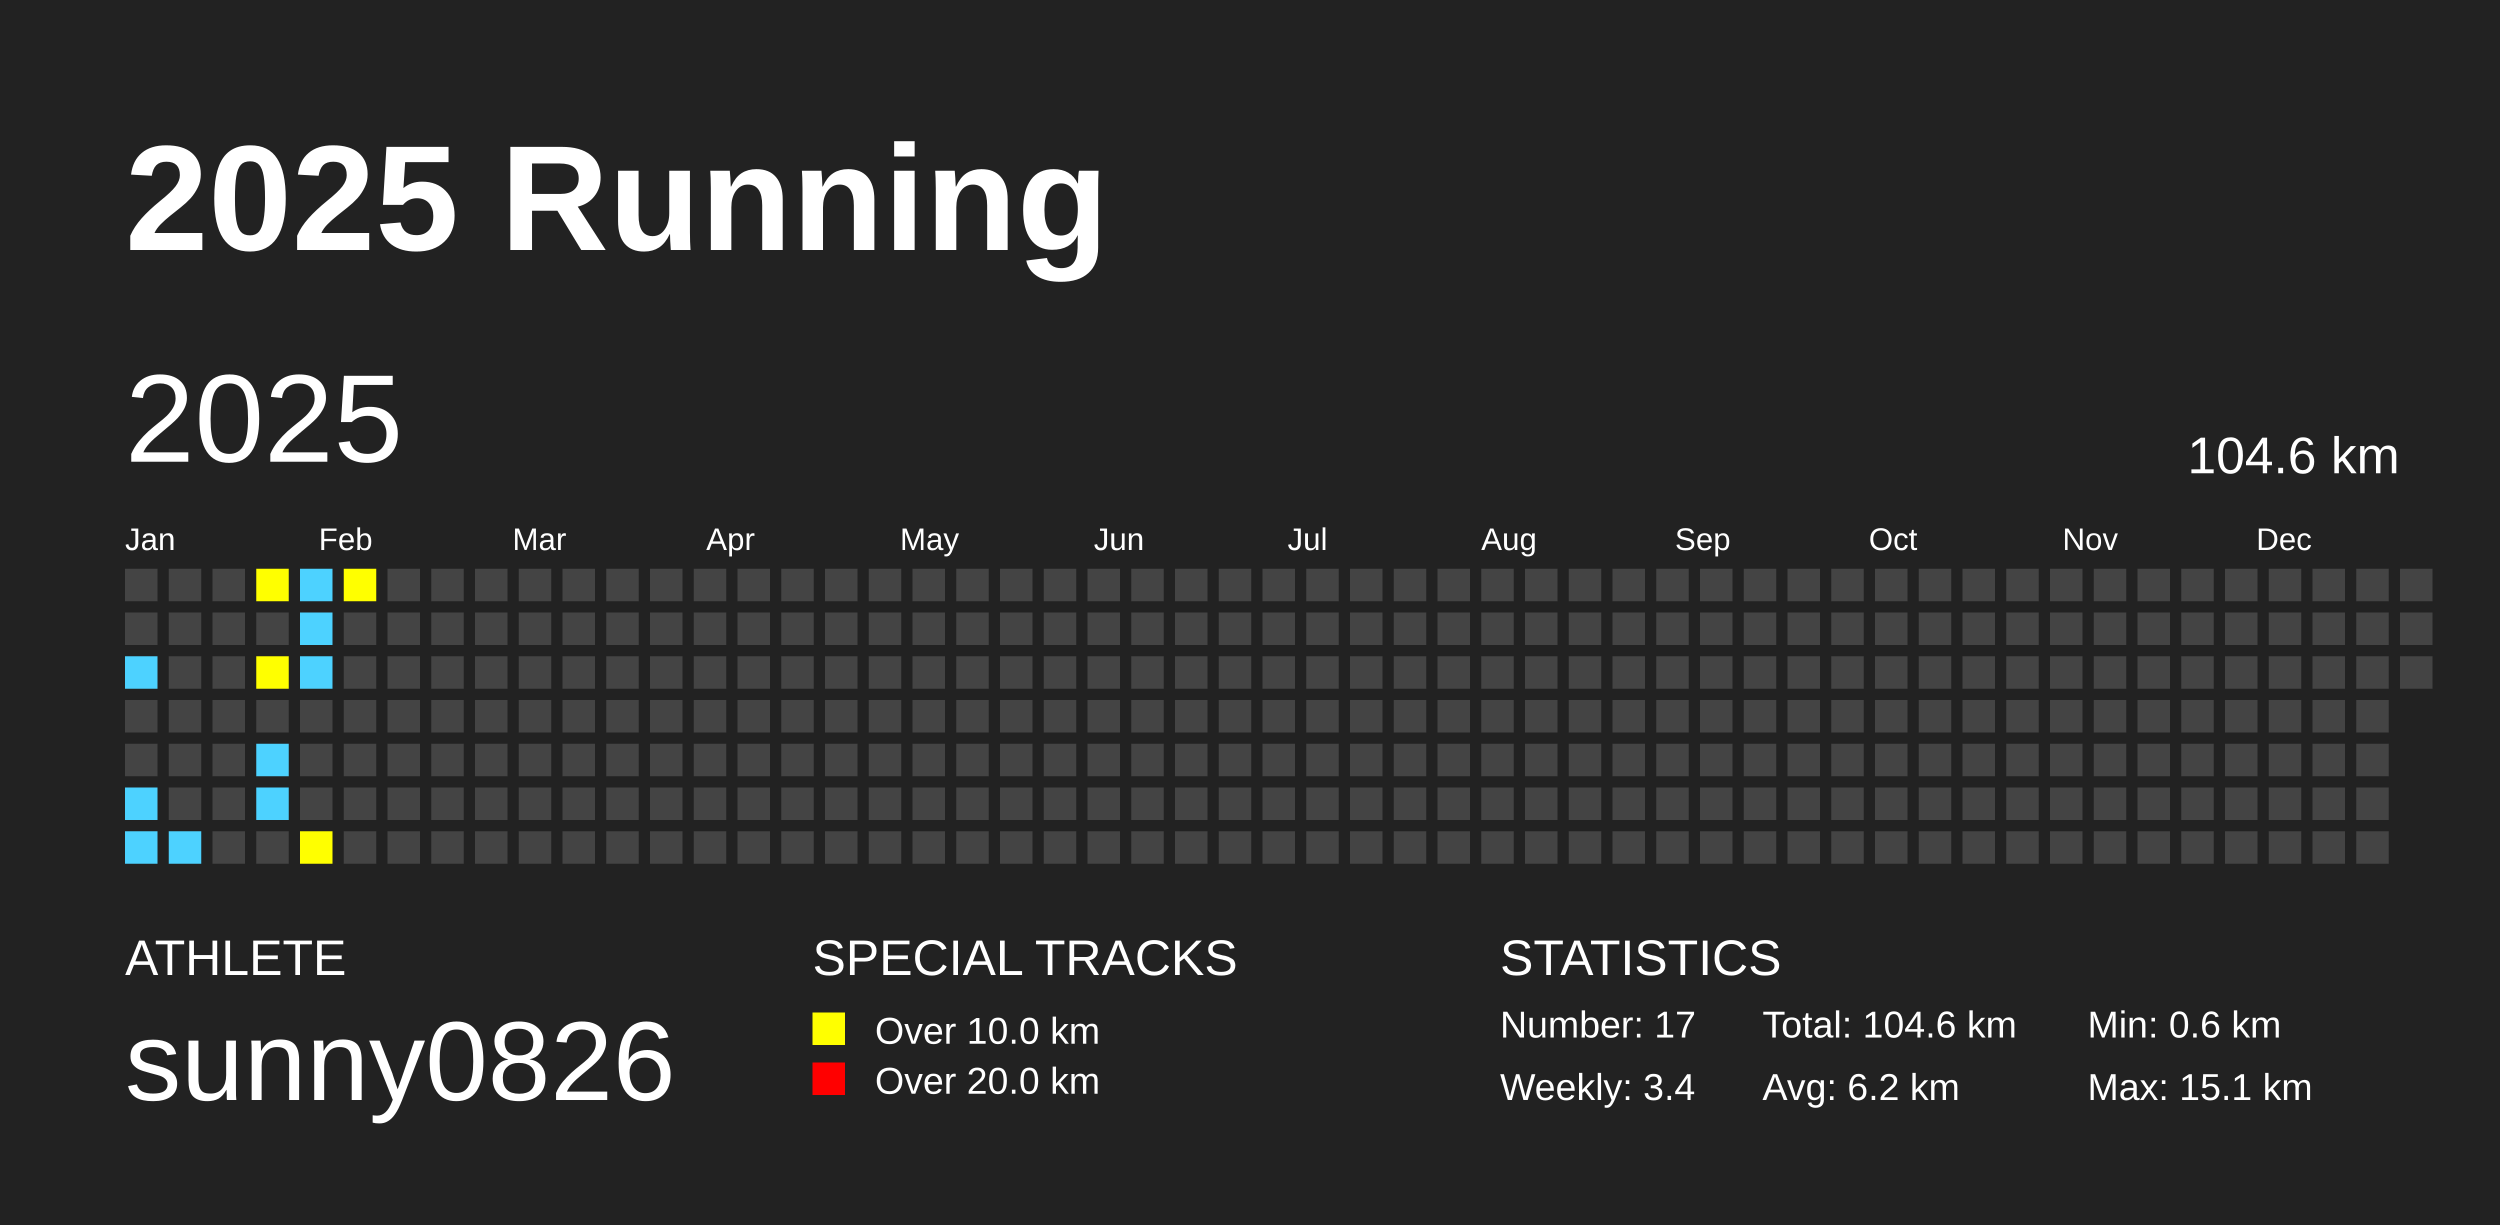
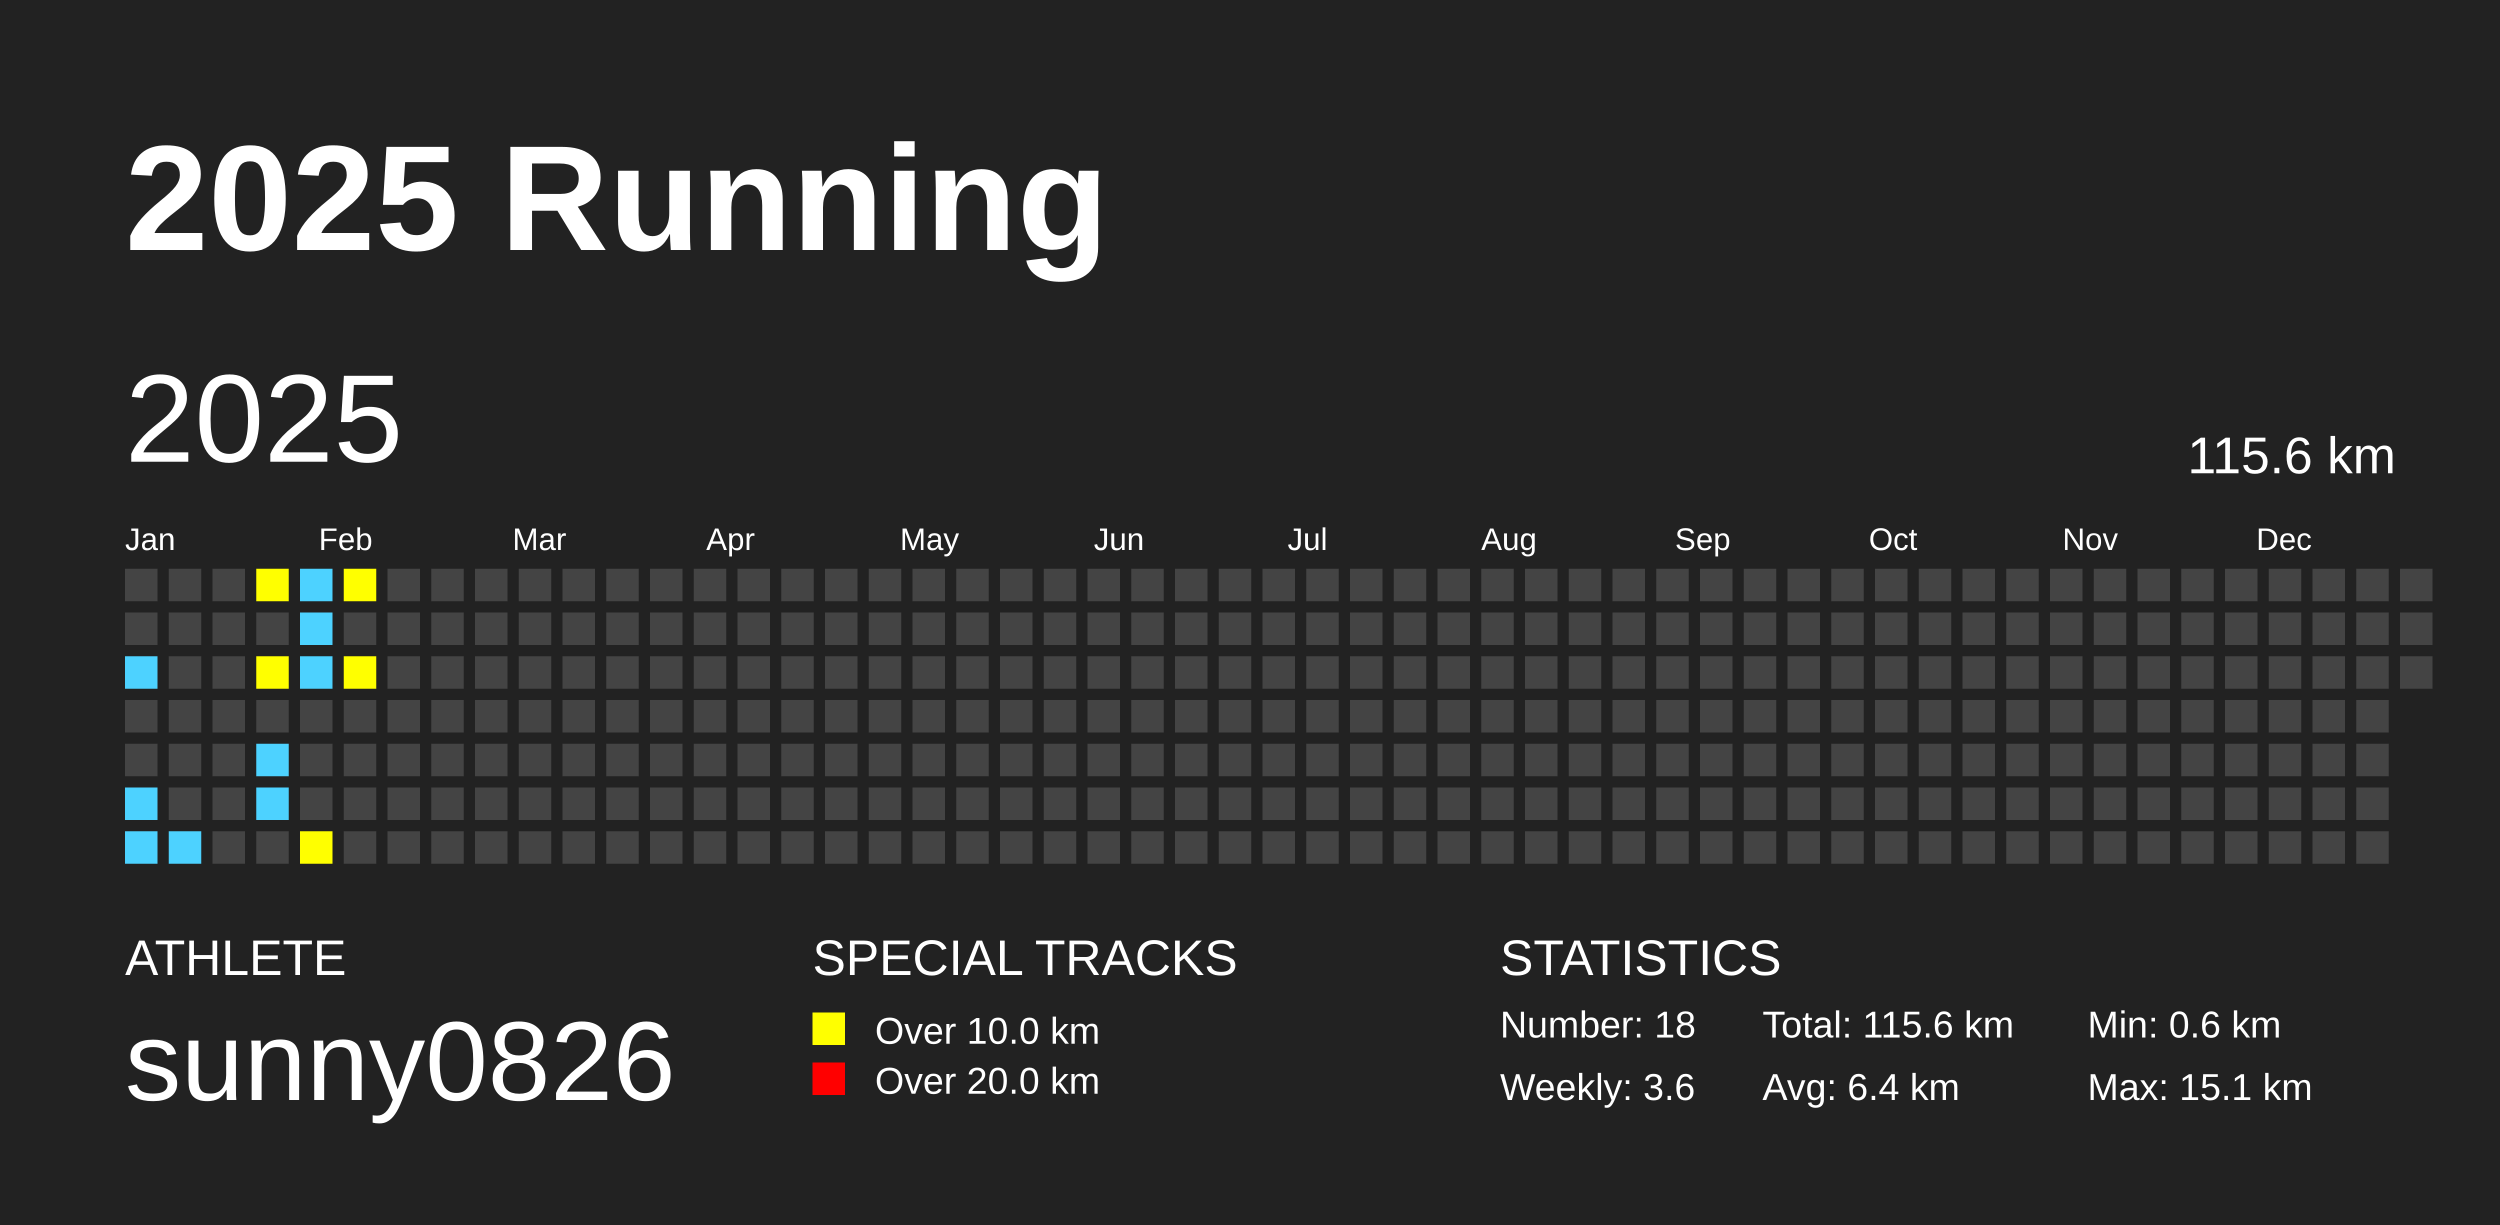
<svg xmlns="http://www.w3.org/2000/svg" baseProfile="full" height="98mm" version="1.1" viewBox="0,0,200,98" width="200mm">
  <defs />
  <rect fill="#222222" height="98" width="200" x="0" y="0" />
  <text fill="#FFFFFF" style="font-size:12px; font-family:Arial; font-weight:bold;" x="10" y="20">2025 Running</text>
  <text fill="#FFFFFF" style="font-size:4px; font-family:Arial" x="10" y="78">ATHLETE</text>
  <text fill="#FFFFFF" style="font-size:9px; font-family:Arial" x="10" y="88">sunny0826</text>
  <text fill="#FFFFFF" style="font-size:4px; font-family:Arial" x="65" y="78">SPECIAL TRACKS</text>
  <rect fill="yellow" height="2.6" width="2.6" x="65" y="81" />
  <text fill="#FFFFFF" style="font-size:3px; font-family:Arial" x="70" y="83.5">Over 10.0 km</text>
  <rect fill="red" height="2.6" width="2.6" x="65" y="85" />
  <text fill="#FFFFFF" style="font-size:3px; font-family:Arial" x="70" y="87.5">Over 20.0 km</text>
  <text fill="#FFFFFF" style="font-size:4px; font-family:Arial" x="120" y="78">STATISTICS</text>
-   <text fill="#FFFFFF" style="font-size:3px; font-family:Arial" x="120" y="83">Number: 17</text>
-   <text fill="#FFFFFF" style="font-size:3px; font-family:Arial" x="120" y="88">Weekly: 3.4</text>
-   <text fill="#FFFFFF" style="font-size:3px; font-family:Arial" x="141" y="83">Total: 104.6 km</text>
-   <text fill="#FFFFFF" style="font-size:3px; font-family:Arial" x="141" y="88">Avg: 6.2 km</text>
+   <text fill="#FFFFFF" style="font-size:3px; font-family:Arial" x="120" y="83">Number: 18</text>
+   <text fill="#FFFFFF" style="font-size:3px; font-family:Arial" x="120" y="88">Weekly: 3.6</text>
+   <text fill="#FFFFFF" style="font-size:3px; font-family:Arial" x="141" y="83">Total: 115.6 km</text>
+   <text fill="#FFFFFF" style="font-size:3px; font-family:Arial" x="141" y="88">Avg: 6.4 km</text>
  <text fill="#FFFFFF" style="font-size:3px; font-family:Arial" x="167" y="83">Min: 0.6 km</text>
  <text fill="#FFFFFF" style="font-size:3px; font-family:Arial" x="167" y="88">Max: 15.1 km</text>
  <text dominant-baseline="hanging" fill="#FFFFFF" style="font-size:10.0px; font-family:Arial;" x="10" y="30">2025</text>
-   <text dominant-baseline="hanging" fill="#FFFFFF" style="font-size:4.125px; font-family:Arial;" x="175" y="35">104.6 km</text>
+   <text dominant-baseline="hanging" fill="#FFFFFF" style="font-size:4.125px; font-family:Arial;" x="175" y="35">115.6 km</text>
  <text fill="#FFFFFF" style="font-size:2.5px; font-family:Arial" x="10.0" y="44">Jan</text>
  <text fill="#FFFFFF" style="font-size:2.5px; font-family:Arial" x="25.5" y="44">Feb</text>
  <text fill="#FFFFFF" style="font-size:2.5px; font-family:Arial" x="41.0" y="44">Mar</text>
  <text fill="#FFFFFF" style="font-size:2.5px; font-family:Arial" x="56.5" y="44">Apr</text>
  <text fill="#FFFFFF" style="font-size:2.5px; font-family:Arial" x="72.0" y="44">May</text>
  <text fill="#FFFFFF" style="font-size:2.5px; font-family:Arial" x="87.5" y="44">Jun</text>
  <text fill="#FFFFFF" style="font-size:2.5px; font-family:Arial" x="103.0" y="44">Jul</text>
  <text fill="#FFFFFF" style="font-size:2.5px; font-family:Arial" x="118.5" y="44">Aug</text>
  <text fill="#FFFFFF" style="font-size:2.5px; font-family:Arial" x="134.0" y="44">Sep</text>
  <text fill="#FFFFFF" style="font-size:2.5px; font-family:Arial" x="149.5" y="44">Oct</text>
  <text fill="#FFFFFF" style="font-size:2.5px; font-family:Arial" x="165.0" y="44">Nov</text>
  <text fill="#FFFFFF" style="font-size:2.5px; font-family:Arial" x="180.5" y="44">Dec</text>
  <rect fill="#444444" height="2.6" width="2.6" x="10.0" y="45.5" />
  <rect fill="#444444" height="2.6" width="2.6" x="10.0" y="49.0" />
  <rect fill="#4DD2FF" height="2.6" width="2.6" x="10.0" y="52.5" />
  <rect fill="#444444" height="2.6" width="2.6" x="10.0" y="56.0" />
  <rect fill="#444444" height="2.6" width="2.6" x="10.0" y="59.5" />
  <rect fill="#4DD2FF" height="2.6" width="2.6" x="10.0" y="63.0" />
  <rect fill="#4DD2FF" height="2.6" width="2.6" x="10.0" y="66.5" />
  <rect fill="#444444" height="2.6" width="2.6" x="13.5" y="45.5" />
  <rect fill="#444444" height="2.6" width="2.6" x="13.5" y="49.0" />
  <rect fill="#444444" height="2.6" width="2.6" x="13.5" y="52.5" />
  <rect fill="#444444" height="2.6" width="2.6" x="13.5" y="56.0" />
  <rect fill="#444444" height="2.6" width="2.6" x="13.5" y="59.5" />
  <rect fill="#444444" height="2.6" width="2.6" x="13.5" y="63.0" />
  <rect fill="#4DD2FF" height="2.6" width="2.6" x="13.5" y="66.5" />
  <rect fill="#444444" height="2.6" width="2.6" x="17.0" y="45.5" />
  <rect fill="#444444" height="2.6" width="2.6" x="17.0" y="49.0" />
  <rect fill="#444444" height="2.6" width="2.6" x="17.0" y="52.5" />
  <rect fill="#444444" height="2.6" width="2.6" x="17.0" y="56.0" />
  <rect fill="#444444" height="2.6" width="2.6" x="17.0" y="59.5" />
  <rect fill="#444444" height="2.6" width="2.6" x="17.0" y="63.0" />
  <rect fill="#444444" height="2.6" width="2.6" x="17.0" y="66.5" />
  <rect fill="yellow" height="2.6" width="2.6" x="20.5" y="45.5" />
  <rect fill="#444444" height="2.6" width="2.6" x="20.5" y="49.0" />
  <rect fill="yellow" height="2.6" width="2.6" x="20.5" y="52.5" />
  <rect fill="#444444" height="2.6" width="2.6" x="20.5" y="56.0" />
  <rect fill="#4DD2FF" height="2.6" width="2.6" x="20.5" y="59.5" />
  <rect fill="#4DD2FF" height="2.6" width="2.6" x="20.5" y="63.0" />
  <rect fill="#444444" height="2.6" width="2.6" x="20.5" y="66.5" />
  <rect fill="#4DD2FF" height="2.6" width="2.6" x="24.0" y="45.5" />
  <rect fill="#4DD2FF" height="2.6" width="2.6" x="24.0" y="49.0" />
  <rect fill="#4DD2FF" height="2.6" width="2.6" x="24.0" y="52.5" />
  <rect fill="#444444" height="2.6" width="2.6" x="24.0" y="56.0" />
  <rect fill="#444444" height="2.6" width="2.6" x="24.0" y="59.5" />
  <rect fill="#444444" height="2.6" width="2.6" x="24.0" y="63.0" />
  <rect fill="yellow" height="2.6" width="2.6" x="24.0" y="66.5" />
  <rect fill="yellow" height="2.6" width="2.6" x="27.5" y="45.5" />
  <rect fill="#444444" height="2.6" width="2.6" x="27.5" y="49.0" />
-   <rect fill="#444444" height="2.6" width="2.6" x="27.5" y="52.5" />
+   <rect fill="yellow" height="2.6" width="2.6" x="27.5" y="52.5" />
  <rect fill="#444444" height="2.6" width="2.6" x="27.5" y="56.0" />
  <rect fill="#444444" height="2.6" width="2.6" x="27.5" y="59.5" />
  <rect fill="#444444" height="2.6" width="2.6" x="27.5" y="63.0" />
  <rect fill="#444444" height="2.6" width="2.6" x="27.5" y="66.5" />
  <rect fill="#444444" height="2.6" width="2.6" x="31.0" y="45.5" />
  <rect fill="#444444" height="2.6" width="2.6" x="31.0" y="49.0" />
  <rect fill="#444444" height="2.6" width="2.6" x="31.0" y="52.5" />
  <rect fill="#444444" height="2.6" width="2.6" x="31.0" y="56.0" />
  <rect fill="#444444" height="2.6" width="2.6" x="31.0" y="59.5" />
  <rect fill="#444444" height="2.6" width="2.6" x="31.0" y="63.0" />
  <rect fill="#444444" height="2.6" width="2.6" x="31.0" y="66.5" />
  <rect fill="#444444" height="2.6" width="2.6" x="34.5" y="45.5" />
  <rect fill="#444444" height="2.6" width="2.6" x="34.5" y="49.0" />
  <rect fill="#444444" height="2.6" width="2.6" x="34.5" y="52.5" />
  <rect fill="#444444" height="2.6" width="2.6" x="34.5" y="56.0" />
  <rect fill="#444444" height="2.6" width="2.6" x="34.5" y="59.5" />
  <rect fill="#444444" height="2.6" width="2.6" x="34.5" y="63.0" />
  <rect fill="#444444" height="2.6" width="2.6" x="34.5" y="66.5" />
  <rect fill="#444444" height="2.6" width="2.6" x="38.0" y="45.5" />
  <rect fill="#444444" height="2.6" width="2.6" x="38.0" y="49.0" />
  <rect fill="#444444" height="2.6" width="2.6" x="38.0" y="52.5" />
  <rect fill="#444444" height="2.6" width="2.6" x="38.0" y="56.0" />
  <rect fill="#444444" height="2.6" width="2.6" x="38.0" y="59.5" />
  <rect fill="#444444" height="2.6" width="2.6" x="38.0" y="63.0" />
  <rect fill="#444444" height="2.6" width="2.6" x="38.0" y="66.5" />
  <rect fill="#444444" height="2.6" width="2.6" x="41.5" y="45.5" />
  <rect fill="#444444" height="2.6" width="2.6" x="41.5" y="49.0" />
  <rect fill="#444444" height="2.6" width="2.6" x="41.5" y="52.5" />
  <rect fill="#444444" height="2.6" width="2.6" x="41.5" y="56.0" />
  <rect fill="#444444" height="2.6" width="2.6" x="41.5" y="59.5" />
  <rect fill="#444444" height="2.6" width="2.6" x="41.5" y="63.0" />
  <rect fill="#444444" height="2.6" width="2.6" x="41.5" y="66.5" />
  <rect fill="#444444" height="2.6" width="2.6" x="45.0" y="45.5" />
  <rect fill="#444444" height="2.6" width="2.6" x="45.0" y="49.0" />
  <rect fill="#444444" height="2.6" width="2.6" x="45.0" y="52.5" />
  <rect fill="#444444" height="2.6" width="2.6" x="45.0" y="56.0" />
  <rect fill="#444444" height="2.6" width="2.6" x="45.0" y="59.5" />
  <rect fill="#444444" height="2.6" width="2.6" x="45.0" y="63.0" />
  <rect fill="#444444" height="2.6" width="2.6" x="45.0" y="66.5" />
  <rect fill="#444444" height="2.6" width="2.6" x="48.5" y="45.5" />
  <rect fill="#444444" height="2.6" width="2.6" x="48.5" y="49.0" />
  <rect fill="#444444" height="2.6" width="2.6" x="48.5" y="52.5" />
  <rect fill="#444444" height="2.6" width="2.6" x="48.5" y="56.0" />
  <rect fill="#444444" height="2.6" width="2.6" x="48.5" y="59.5" />
  <rect fill="#444444" height="2.6" width="2.6" x="48.5" y="63.0" />
  <rect fill="#444444" height="2.6" width="2.6" x="48.5" y="66.5" />
  <rect fill="#444444" height="2.6" width="2.6" x="52.0" y="45.5" />
  <rect fill="#444444" height="2.6" width="2.6" x="52.0" y="49.0" />
  <rect fill="#444444" height="2.6" width="2.6" x="52.0" y="52.5" />
  <rect fill="#444444" height="2.6" width="2.6" x="52.0" y="56.0" />
  <rect fill="#444444" height="2.6" width="2.6" x="52.0" y="59.5" />
  <rect fill="#444444" height="2.6" width="2.6" x="52.0" y="63.0" />
  <rect fill="#444444" height="2.6" width="2.6" x="52.0" y="66.5" />
  <rect fill="#444444" height="2.6" width="2.6" x="55.5" y="45.5" />
  <rect fill="#444444" height="2.6" width="2.6" x="55.5" y="49.0" />
  <rect fill="#444444" height="2.6" width="2.6" x="55.5" y="52.5" />
  <rect fill="#444444" height="2.6" width="2.6" x="55.5" y="56.0" />
  <rect fill="#444444" height="2.6" width="2.6" x="55.5" y="59.5" />
  <rect fill="#444444" height="2.6" width="2.6" x="55.5" y="63.0" />
  <rect fill="#444444" height="2.6" width="2.6" x="55.5" y="66.5" />
  <rect fill="#444444" height="2.6" width="2.6" x="59.0" y="45.5" />
  <rect fill="#444444" height="2.6" width="2.6" x="59.0" y="49.0" />
  <rect fill="#444444" height="2.6" width="2.6" x="59.0" y="52.5" />
  <rect fill="#444444" height="2.6" width="2.6" x="59.0" y="56.0" />
  <rect fill="#444444" height="2.6" width="2.6" x="59.0" y="59.5" />
  <rect fill="#444444" height="2.6" width="2.6" x="59.0" y="63.0" />
  <rect fill="#444444" height="2.6" width="2.6" x="59.0" y="66.5" />
  <rect fill="#444444" height="2.6" width="2.6" x="62.5" y="45.5" />
  <rect fill="#444444" height="2.6" width="2.6" x="62.5" y="49.0" />
  <rect fill="#444444" height="2.6" width="2.6" x="62.5" y="52.5" />
  <rect fill="#444444" height="2.6" width="2.6" x="62.5" y="56.0" />
  <rect fill="#444444" height="2.6" width="2.6" x="62.5" y="59.5" />
  <rect fill="#444444" height="2.6" width="2.6" x="62.5" y="63.0" />
  <rect fill="#444444" height="2.6" width="2.6" x="62.5" y="66.5" />
  <rect fill="#444444" height="2.6" width="2.6" x="66.0" y="45.5" />
  <rect fill="#444444" height="2.6" width="2.6" x="66.0" y="49.0" />
  <rect fill="#444444" height="2.6" width="2.6" x="66.0" y="52.5" />
  <rect fill="#444444" height="2.6" width="2.6" x="66.0" y="56.0" />
  <rect fill="#444444" height="2.6" width="2.6" x="66.0" y="59.5" />
  <rect fill="#444444" height="2.6" width="2.6" x="66.0" y="63.0" />
  <rect fill="#444444" height="2.6" width="2.6" x="66.0" y="66.5" />
  <rect fill="#444444" height="2.6" width="2.6" x="69.5" y="45.5" />
  <rect fill="#444444" height="2.6" width="2.6" x="69.5" y="49.0" />
  <rect fill="#444444" height="2.6" width="2.6" x="69.5" y="52.5" />
  <rect fill="#444444" height="2.6" width="2.6" x="69.5" y="56.0" />
  <rect fill="#444444" height="2.6" width="2.6" x="69.5" y="59.5" />
  <rect fill="#444444" height="2.6" width="2.6" x="69.5" y="63.0" />
  <rect fill="#444444" height="2.6" width="2.6" x="69.5" y="66.5" />
  <rect fill="#444444" height="2.6" width="2.6" x="73.0" y="45.5" />
  <rect fill="#444444" height="2.6" width="2.6" x="73.0" y="49.0" />
  <rect fill="#444444" height="2.6" width="2.6" x="73.0" y="52.5" />
  <rect fill="#444444" height="2.6" width="2.6" x="73.0" y="56.0" />
  <rect fill="#444444" height="2.6" width="2.6" x="73.0" y="59.5" />
  <rect fill="#444444" height="2.6" width="2.6" x="73.0" y="63.0" />
  <rect fill="#444444" height="2.6" width="2.6" x="73.0" y="66.5" />
  <rect fill="#444444" height="2.6" width="2.6" x="76.5" y="45.5" />
  <rect fill="#444444" height="2.6" width="2.6" x="76.5" y="49.0" />
  <rect fill="#444444" height="2.6" width="2.6" x="76.5" y="52.5" />
  <rect fill="#444444" height="2.6" width="2.6" x="76.5" y="56.0" />
  <rect fill="#444444" height="2.6" width="2.6" x="76.5" y="59.5" />
  <rect fill="#444444" height="2.6" width="2.6" x="76.5" y="63.0" />
  <rect fill="#444444" height="2.6" width="2.6" x="76.5" y="66.5" />
  <rect fill="#444444" height="2.6" width="2.6" x="80.0" y="45.5" />
  <rect fill="#444444" height="2.6" width="2.6" x="80.0" y="49.0" />
  <rect fill="#444444" height="2.6" width="2.6" x="80.0" y="52.5" />
  <rect fill="#444444" height="2.6" width="2.6" x="80.0" y="56.0" />
  <rect fill="#444444" height="2.6" width="2.6" x="80.0" y="59.5" />
  <rect fill="#444444" height="2.6" width="2.6" x="80.0" y="63.0" />
  <rect fill="#444444" height="2.6" width="2.6" x="80.0" y="66.5" />
  <rect fill="#444444" height="2.6" width="2.6" x="83.5" y="45.5" />
  <rect fill="#444444" height="2.6" width="2.6" x="83.5" y="49.0" />
  <rect fill="#444444" height="2.6" width="2.6" x="83.5" y="52.5" />
  <rect fill="#444444" height="2.6" width="2.6" x="83.5" y="56.0" />
  <rect fill="#444444" height="2.6" width="2.6" x="83.5" y="59.5" />
  <rect fill="#444444" height="2.6" width="2.6" x="83.5" y="63.0" />
  <rect fill="#444444" height="2.6" width="2.6" x="83.5" y="66.5" />
  <rect fill="#444444" height="2.6" width="2.6" x="87.0" y="45.5" />
  <rect fill="#444444" height="2.6" width="2.6" x="87.0" y="49.0" />
  <rect fill="#444444" height="2.6" width="2.6" x="87.0" y="52.5" />
  <rect fill="#444444" height="2.6" width="2.6" x="87.0" y="56.0" />
  <rect fill="#444444" height="2.6" width="2.6" x="87.0" y="59.5" />
  <rect fill="#444444" height="2.6" width="2.6" x="87.0" y="63.0" />
  <rect fill="#444444" height="2.6" width="2.6" x="87.0" y="66.5" />
  <rect fill="#444444" height="2.6" width="2.6" x="90.5" y="45.5" />
  <rect fill="#444444" height="2.6" width="2.6" x="90.5" y="49.0" />
  <rect fill="#444444" height="2.6" width="2.6" x="90.5" y="52.5" />
  <rect fill="#444444" height="2.6" width="2.6" x="90.5" y="56.0" />
  <rect fill="#444444" height="2.6" width="2.6" x="90.5" y="59.5" />
  <rect fill="#444444" height="2.6" width="2.6" x="90.5" y="63.0" />
  <rect fill="#444444" height="2.6" width="2.6" x="90.5" y="66.5" />
  <rect fill="#444444" height="2.6" width="2.6" x="94.0" y="45.5" />
  <rect fill="#444444" height="2.6" width="2.6" x="94.0" y="49.0" />
  <rect fill="#444444" height="2.6" width="2.6" x="94.0" y="52.5" />
  <rect fill="#444444" height="2.6" width="2.6" x="94.0" y="56.0" />
  <rect fill="#444444" height="2.6" width="2.6" x="94.0" y="59.5" />
  <rect fill="#444444" height="2.6" width="2.6" x="94.0" y="63.0" />
  <rect fill="#444444" height="2.6" width="2.6" x="94.0" y="66.5" />
  <rect fill="#444444" height="2.6" width="2.6" x="97.5" y="45.5" />
  <rect fill="#444444" height="2.6" width="2.6" x="97.5" y="49.0" />
  <rect fill="#444444" height="2.6" width="2.6" x="97.5" y="52.5" />
  <rect fill="#444444" height="2.6" width="2.6" x="97.5" y="56.0" />
  <rect fill="#444444" height="2.6" width="2.6" x="97.5" y="59.5" />
  <rect fill="#444444" height="2.6" width="2.6" x="97.5" y="63.0" />
  <rect fill="#444444" height="2.6" width="2.6" x="97.5" y="66.5" />
  <rect fill="#444444" height="2.6" width="2.6" x="101.0" y="45.5" />
  <rect fill="#444444" height="2.6" width="2.6" x="101.0" y="49.0" />
  <rect fill="#444444" height="2.6" width="2.6" x="101.0" y="52.5" />
  <rect fill="#444444" height="2.6" width="2.6" x="101.0" y="56.0" />
  <rect fill="#444444" height="2.6" width="2.6" x="101.0" y="59.5" />
  <rect fill="#444444" height="2.6" width="2.6" x="101.0" y="63.0" />
  <rect fill="#444444" height="2.6" width="2.6" x="101.0" y="66.5" />
  <rect fill="#444444" height="2.6" width="2.6" x="104.5" y="45.5" />
  <rect fill="#444444" height="2.6" width="2.6" x="104.5" y="49.0" />
  <rect fill="#444444" height="2.6" width="2.6" x="104.5" y="52.5" />
  <rect fill="#444444" height="2.6" width="2.6" x="104.5" y="56.0" />
  <rect fill="#444444" height="2.6" width="2.6" x="104.5" y="59.5" />
  <rect fill="#444444" height="2.6" width="2.6" x="104.5" y="63.0" />
  <rect fill="#444444" height="2.6" width="2.6" x="104.5" y="66.5" />
  <rect fill="#444444" height="2.6" width="2.6" x="108.0" y="45.5" />
  <rect fill="#444444" height="2.6" width="2.6" x="108.0" y="49.0" />
  <rect fill="#444444" height="2.6" width="2.6" x="108.0" y="52.5" />
  <rect fill="#444444" height="2.6" width="2.6" x="108.0" y="56.0" />
  <rect fill="#444444" height="2.6" width="2.6" x="108.0" y="59.5" />
  <rect fill="#444444" height="2.6" width="2.6" x="108.0" y="63.0" />
  <rect fill="#444444" height="2.6" width="2.6" x="108.0" y="66.5" />
  <rect fill="#444444" height="2.6" width="2.6" x="111.5" y="45.5" />
  <rect fill="#444444" height="2.6" width="2.6" x="111.5" y="49.0" />
  <rect fill="#444444" height="2.6" width="2.6" x="111.5" y="52.5" />
  <rect fill="#444444" height="2.6" width="2.6" x="111.5" y="56.0" />
  <rect fill="#444444" height="2.6" width="2.6" x="111.5" y="59.5" />
  <rect fill="#444444" height="2.6" width="2.6" x="111.5" y="63.0" />
  <rect fill="#444444" height="2.6" width="2.6" x="111.5" y="66.5" />
  <rect fill="#444444" height="2.6" width="2.6" x="115.0" y="45.5" />
  <rect fill="#444444" height="2.6" width="2.6" x="115.0" y="49.0" />
  <rect fill="#444444" height="2.6" width="2.6" x="115.0" y="52.5" />
  <rect fill="#444444" height="2.6" width="2.6" x="115.0" y="56.0" />
  <rect fill="#444444" height="2.6" width="2.6" x="115.0" y="59.5" />
  <rect fill="#444444" height="2.6" width="2.6" x="115.0" y="63.0" />
  <rect fill="#444444" height="2.6" width="2.6" x="115.0" y="66.5" />
  <rect fill="#444444" height="2.6" width="2.6" x="118.5" y="45.5" />
  <rect fill="#444444" height="2.6" width="2.6" x="118.5" y="49.0" />
  <rect fill="#444444" height="2.6" width="2.6" x="118.5" y="52.5" />
  <rect fill="#444444" height="2.6" width="2.6" x="118.5" y="56.0" />
  <rect fill="#444444" height="2.6" width="2.6" x="118.5" y="59.5" />
  <rect fill="#444444" height="2.6" width="2.6" x="118.5" y="63.0" />
  <rect fill="#444444" height="2.6" width="2.6" x="118.5" y="66.5" />
  <rect fill="#444444" height="2.6" width="2.6" x="122.0" y="45.5" />
  <rect fill="#444444" height="2.6" width="2.6" x="122.0" y="49.0" />
  <rect fill="#444444" height="2.6" width="2.6" x="122.0" y="52.5" />
  <rect fill="#444444" height="2.6" width="2.6" x="122.0" y="56.0" />
  <rect fill="#444444" height="2.6" width="2.6" x="122.0" y="59.5" />
  <rect fill="#444444" height="2.6" width="2.6" x="122.0" y="63.0" />
  <rect fill="#444444" height="2.6" width="2.6" x="122.0" y="66.5" />
  <rect fill="#444444" height="2.6" width="2.6" x="125.5" y="45.5" />
  <rect fill="#444444" height="2.6" width="2.6" x="125.5" y="49.0" />
  <rect fill="#444444" height="2.6" width="2.6" x="125.5" y="52.5" />
  <rect fill="#444444" height="2.6" width="2.6" x="125.5" y="56.0" />
  <rect fill="#444444" height="2.6" width="2.6" x="125.5" y="59.5" />
  <rect fill="#444444" height="2.6" width="2.6" x="125.5" y="63.0" />
  <rect fill="#444444" height="2.6" width="2.6" x="125.5" y="66.5" />
  <rect fill="#444444" height="2.6" width="2.6" x="129.0" y="45.5" />
  <rect fill="#444444" height="2.6" width="2.6" x="129.0" y="49.0" />
  <rect fill="#444444" height="2.6" width="2.6" x="129.0" y="52.5" />
  <rect fill="#444444" height="2.6" width="2.6" x="129.0" y="56.0" />
  <rect fill="#444444" height="2.6" width="2.6" x="129.0" y="59.5" />
  <rect fill="#444444" height="2.6" width="2.6" x="129.0" y="63.0" />
  <rect fill="#444444" height="2.6" width="2.6" x="129.0" y="66.5" />
  <rect fill="#444444" height="2.6" width="2.6" x="132.5" y="45.5" />
  <rect fill="#444444" height="2.6" width="2.6" x="132.5" y="49.0" />
  <rect fill="#444444" height="2.6" width="2.6" x="132.5" y="52.5" />
  <rect fill="#444444" height="2.6" width="2.6" x="132.5" y="56.0" />
  <rect fill="#444444" height="2.6" width="2.6" x="132.5" y="59.5" />
  <rect fill="#444444" height="2.6" width="2.6" x="132.5" y="63.0" />
  <rect fill="#444444" height="2.6" width="2.6" x="132.5" y="66.5" />
  <rect fill="#444444" height="2.6" width="2.6" x="136.0" y="45.5" />
  <rect fill="#444444" height="2.6" width="2.6" x="136.0" y="49.0" />
  <rect fill="#444444" height="2.6" width="2.6" x="136.0" y="52.5" />
  <rect fill="#444444" height="2.6" width="2.6" x="136.0" y="56.0" />
  <rect fill="#444444" height="2.6" width="2.6" x="136.0" y="59.5" />
  <rect fill="#444444" height="2.6" width="2.6" x="136.0" y="63.0" />
  <rect fill="#444444" height="2.6" width="2.6" x="136.0" y="66.5" />
  <rect fill="#444444" height="2.6" width="2.6" x="139.5" y="45.5" />
  <rect fill="#444444" height="2.6" width="2.6" x="139.5" y="49.0" />
  <rect fill="#444444" height="2.6" width="2.6" x="139.5" y="52.5" />
  <rect fill="#444444" height="2.6" width="2.6" x="139.5" y="56.0" />
  <rect fill="#444444" height="2.6" width="2.6" x="139.5" y="59.5" />
  <rect fill="#444444" height="2.6" width="2.6" x="139.5" y="63.0" />
  <rect fill="#444444" height="2.6" width="2.6" x="139.5" y="66.5" />
  <rect fill="#444444" height="2.6" width="2.6" x="143.0" y="45.5" />
  <rect fill="#444444" height="2.6" width="2.6" x="143.0" y="49.0" />
  <rect fill="#444444" height="2.6" width="2.6" x="143.0" y="52.5" />
  <rect fill="#444444" height="2.6" width="2.6" x="143.0" y="56.0" />
  <rect fill="#444444" height="2.6" width="2.6" x="143.0" y="59.5" />
  <rect fill="#444444" height="2.6" width="2.6" x="143.0" y="63.0" />
  <rect fill="#444444" height="2.6" width="2.6" x="143.0" y="66.5" />
  <rect fill="#444444" height="2.6" width="2.6" x="146.5" y="45.5" />
  <rect fill="#444444" height="2.6" width="2.6" x="146.5" y="49.0" />
  <rect fill="#444444" height="2.6" width="2.6" x="146.5" y="52.5" />
  <rect fill="#444444" height="2.6" width="2.6" x="146.5" y="56.0" />
  <rect fill="#444444" height="2.6" width="2.6" x="146.5" y="59.5" />
  <rect fill="#444444" height="2.6" width="2.6" x="146.5" y="63.0" />
  <rect fill="#444444" height="2.6" width="2.6" x="146.5" y="66.5" />
  <rect fill="#444444" height="2.6" width="2.6" x="150.0" y="45.5" />
  <rect fill="#444444" height="2.6" width="2.6" x="150.0" y="49.0" />
  <rect fill="#444444" height="2.6" width="2.6" x="150.0" y="52.5" />
  <rect fill="#444444" height="2.6" width="2.6" x="150.0" y="56.0" />
  <rect fill="#444444" height="2.6" width="2.6" x="150.0" y="59.5" />
  <rect fill="#444444" height="2.6" width="2.6" x="150.0" y="63.0" />
  <rect fill="#444444" height="2.6" width="2.6" x="150.0" y="66.5" />
  <rect fill="#444444" height="2.6" width="2.6" x="153.5" y="45.5" />
  <rect fill="#444444" height="2.6" width="2.6" x="153.5" y="49.0" />
  <rect fill="#444444" height="2.6" width="2.6" x="153.5" y="52.5" />
  <rect fill="#444444" height="2.6" width="2.6" x="153.5" y="56.0" />
  <rect fill="#444444" height="2.6" width="2.6" x="153.5" y="59.5" />
  <rect fill="#444444" height="2.6" width="2.6" x="153.5" y="63.0" />
  <rect fill="#444444" height="2.6" width="2.6" x="153.5" y="66.5" />
  <rect fill="#444444" height="2.6" width="2.6" x="157.0" y="45.5" />
  <rect fill="#444444" height="2.6" width="2.6" x="157.0" y="49.0" />
  <rect fill="#444444" height="2.6" width="2.6" x="157.0" y="52.5" />
  <rect fill="#444444" height="2.6" width="2.6" x="157.0" y="56.0" />
  <rect fill="#444444" height="2.6" width="2.6" x="157.0" y="59.5" />
  <rect fill="#444444" height="2.6" width="2.6" x="157.0" y="63.0" />
  <rect fill="#444444" height="2.6" width="2.6" x="157.0" y="66.5" />
  <rect fill="#444444" height="2.6" width="2.6" x="160.5" y="45.5" />
  <rect fill="#444444" height="2.6" width="2.6" x="160.5" y="49.0" />
  <rect fill="#444444" height="2.6" width="2.6" x="160.5" y="52.5" />
  <rect fill="#444444" height="2.6" width="2.6" x="160.5" y="56.0" />
  <rect fill="#444444" height="2.6" width="2.6" x="160.5" y="59.5" />
  <rect fill="#444444" height="2.6" width="2.6" x="160.5" y="63.0" />
  <rect fill="#444444" height="2.6" width="2.6" x="160.5" y="66.5" />
  <rect fill="#444444" height="2.6" width="2.6" x="164.0" y="45.5" />
  <rect fill="#444444" height="2.6" width="2.6" x="164.0" y="49.0" />
  <rect fill="#444444" height="2.6" width="2.6" x="164.0" y="52.5" />
  <rect fill="#444444" height="2.6" width="2.6" x="164.0" y="56.0" />
  <rect fill="#444444" height="2.6" width="2.6" x="164.0" y="59.5" />
  <rect fill="#444444" height="2.6" width="2.6" x="164.0" y="63.0" />
  <rect fill="#444444" height="2.6" width="2.6" x="164.0" y="66.5" />
  <rect fill="#444444" height="2.6" width="2.6" x="167.5" y="45.5" />
  <rect fill="#444444" height="2.6" width="2.6" x="167.5" y="49.0" />
  <rect fill="#444444" height="2.6" width="2.6" x="167.5" y="52.5" />
  <rect fill="#444444" height="2.6" width="2.6" x="167.5" y="56.0" />
  <rect fill="#444444" height="2.6" width="2.6" x="167.5" y="59.5" />
  <rect fill="#444444" height="2.6" width="2.6" x="167.5" y="63.0" />
  <rect fill="#444444" height="2.6" width="2.6" x="167.5" y="66.5" />
  <rect fill="#444444" height="2.6" width="2.6" x="171.0" y="45.5" />
  <rect fill="#444444" height="2.6" width="2.6" x="171.0" y="49.0" />
  <rect fill="#444444" height="2.6" width="2.6" x="171.0" y="52.5" />
  <rect fill="#444444" height="2.6" width="2.6" x="171.0" y="56.0" />
  <rect fill="#444444" height="2.6" width="2.6" x="171.0" y="59.5" />
  <rect fill="#444444" height="2.6" width="2.6" x="171.0" y="63.0" />
  <rect fill="#444444" height="2.6" width="2.6" x="171.0" y="66.5" />
  <rect fill="#444444" height="2.6" width="2.6" x="174.5" y="45.5" />
  <rect fill="#444444" height="2.6" width="2.6" x="174.5" y="49.0" />
  <rect fill="#444444" height="2.6" width="2.6" x="174.5" y="52.5" />
  <rect fill="#444444" height="2.6" width="2.6" x="174.5" y="56.0" />
  <rect fill="#444444" height="2.6" width="2.6" x="174.5" y="59.5" />
  <rect fill="#444444" height="2.6" width="2.6" x="174.5" y="63.0" />
  <rect fill="#444444" height="2.6" width="2.6" x="174.5" y="66.5" />
  <rect fill="#444444" height="2.6" width="2.6" x="178.0" y="45.5" />
  <rect fill="#444444" height="2.6" width="2.6" x="178.0" y="49.0" />
  <rect fill="#444444" height="2.6" width="2.6" x="178.0" y="52.5" />
  <rect fill="#444444" height="2.6" width="2.6" x="178.0" y="56.0" />
  <rect fill="#444444" height="2.6" width="2.6" x="178.0" y="59.5" />
  <rect fill="#444444" height="2.6" width="2.6" x="178.0" y="63.0" />
  <rect fill="#444444" height="2.6" width="2.6" x="178.0" y="66.5" />
  <rect fill="#444444" height="2.6" width="2.6" x="181.5" y="45.5" />
  <rect fill="#444444" height="2.6" width="2.6" x="181.5" y="49.0" />
  <rect fill="#444444" height="2.6" width="2.6" x="181.5" y="52.5" />
  <rect fill="#444444" height="2.6" width="2.6" x="181.5" y="56.0" />
  <rect fill="#444444" height="2.6" width="2.6" x="181.5" y="59.5" />
  <rect fill="#444444" height="2.6" width="2.6" x="181.5" y="63.0" />
  <rect fill="#444444" height="2.6" width="2.6" x="181.5" y="66.5" />
  <rect fill="#444444" height="2.6" width="2.6" x="185.0" y="45.5" />
  <rect fill="#444444" height="2.6" width="2.6" x="185.0" y="49.0" />
  <rect fill="#444444" height="2.6" width="2.6" x="185.0" y="52.5" />
  <rect fill="#444444" height="2.6" width="2.6" x="185.0" y="56.0" />
  <rect fill="#444444" height="2.6" width="2.6" x="185.0" y="59.5" />
  <rect fill="#444444" height="2.6" width="2.6" x="185.0" y="63.0" />
  <rect fill="#444444" height="2.6" width="2.6" x="185.0" y="66.5" />
  <rect fill="#444444" height="2.6" width="2.6" x="188.5" y="45.5" />
  <rect fill="#444444" height="2.6" width="2.6" x="188.5" y="49.0" />
  <rect fill="#444444" height="2.6" width="2.6" x="188.5" y="52.5" />
  <rect fill="#444444" height="2.6" width="2.6" x="188.5" y="56.0" />
  <rect fill="#444444" height="2.6" width="2.6" x="188.5" y="59.5" />
  <rect fill="#444444" height="2.6" width="2.6" x="188.5" y="63.0" />
  <rect fill="#444444" height="2.6" width="2.6" x="188.5" y="66.5" />
  <rect fill="#444444" height="2.6" width="2.6" x="192.0" y="45.5" />
  <rect fill="#444444" height="2.6" width="2.6" x="192.0" y="49.0" />
  <rect fill="#444444" height="2.6" width="2.6" x="192.0" y="52.5" />
</svg>
